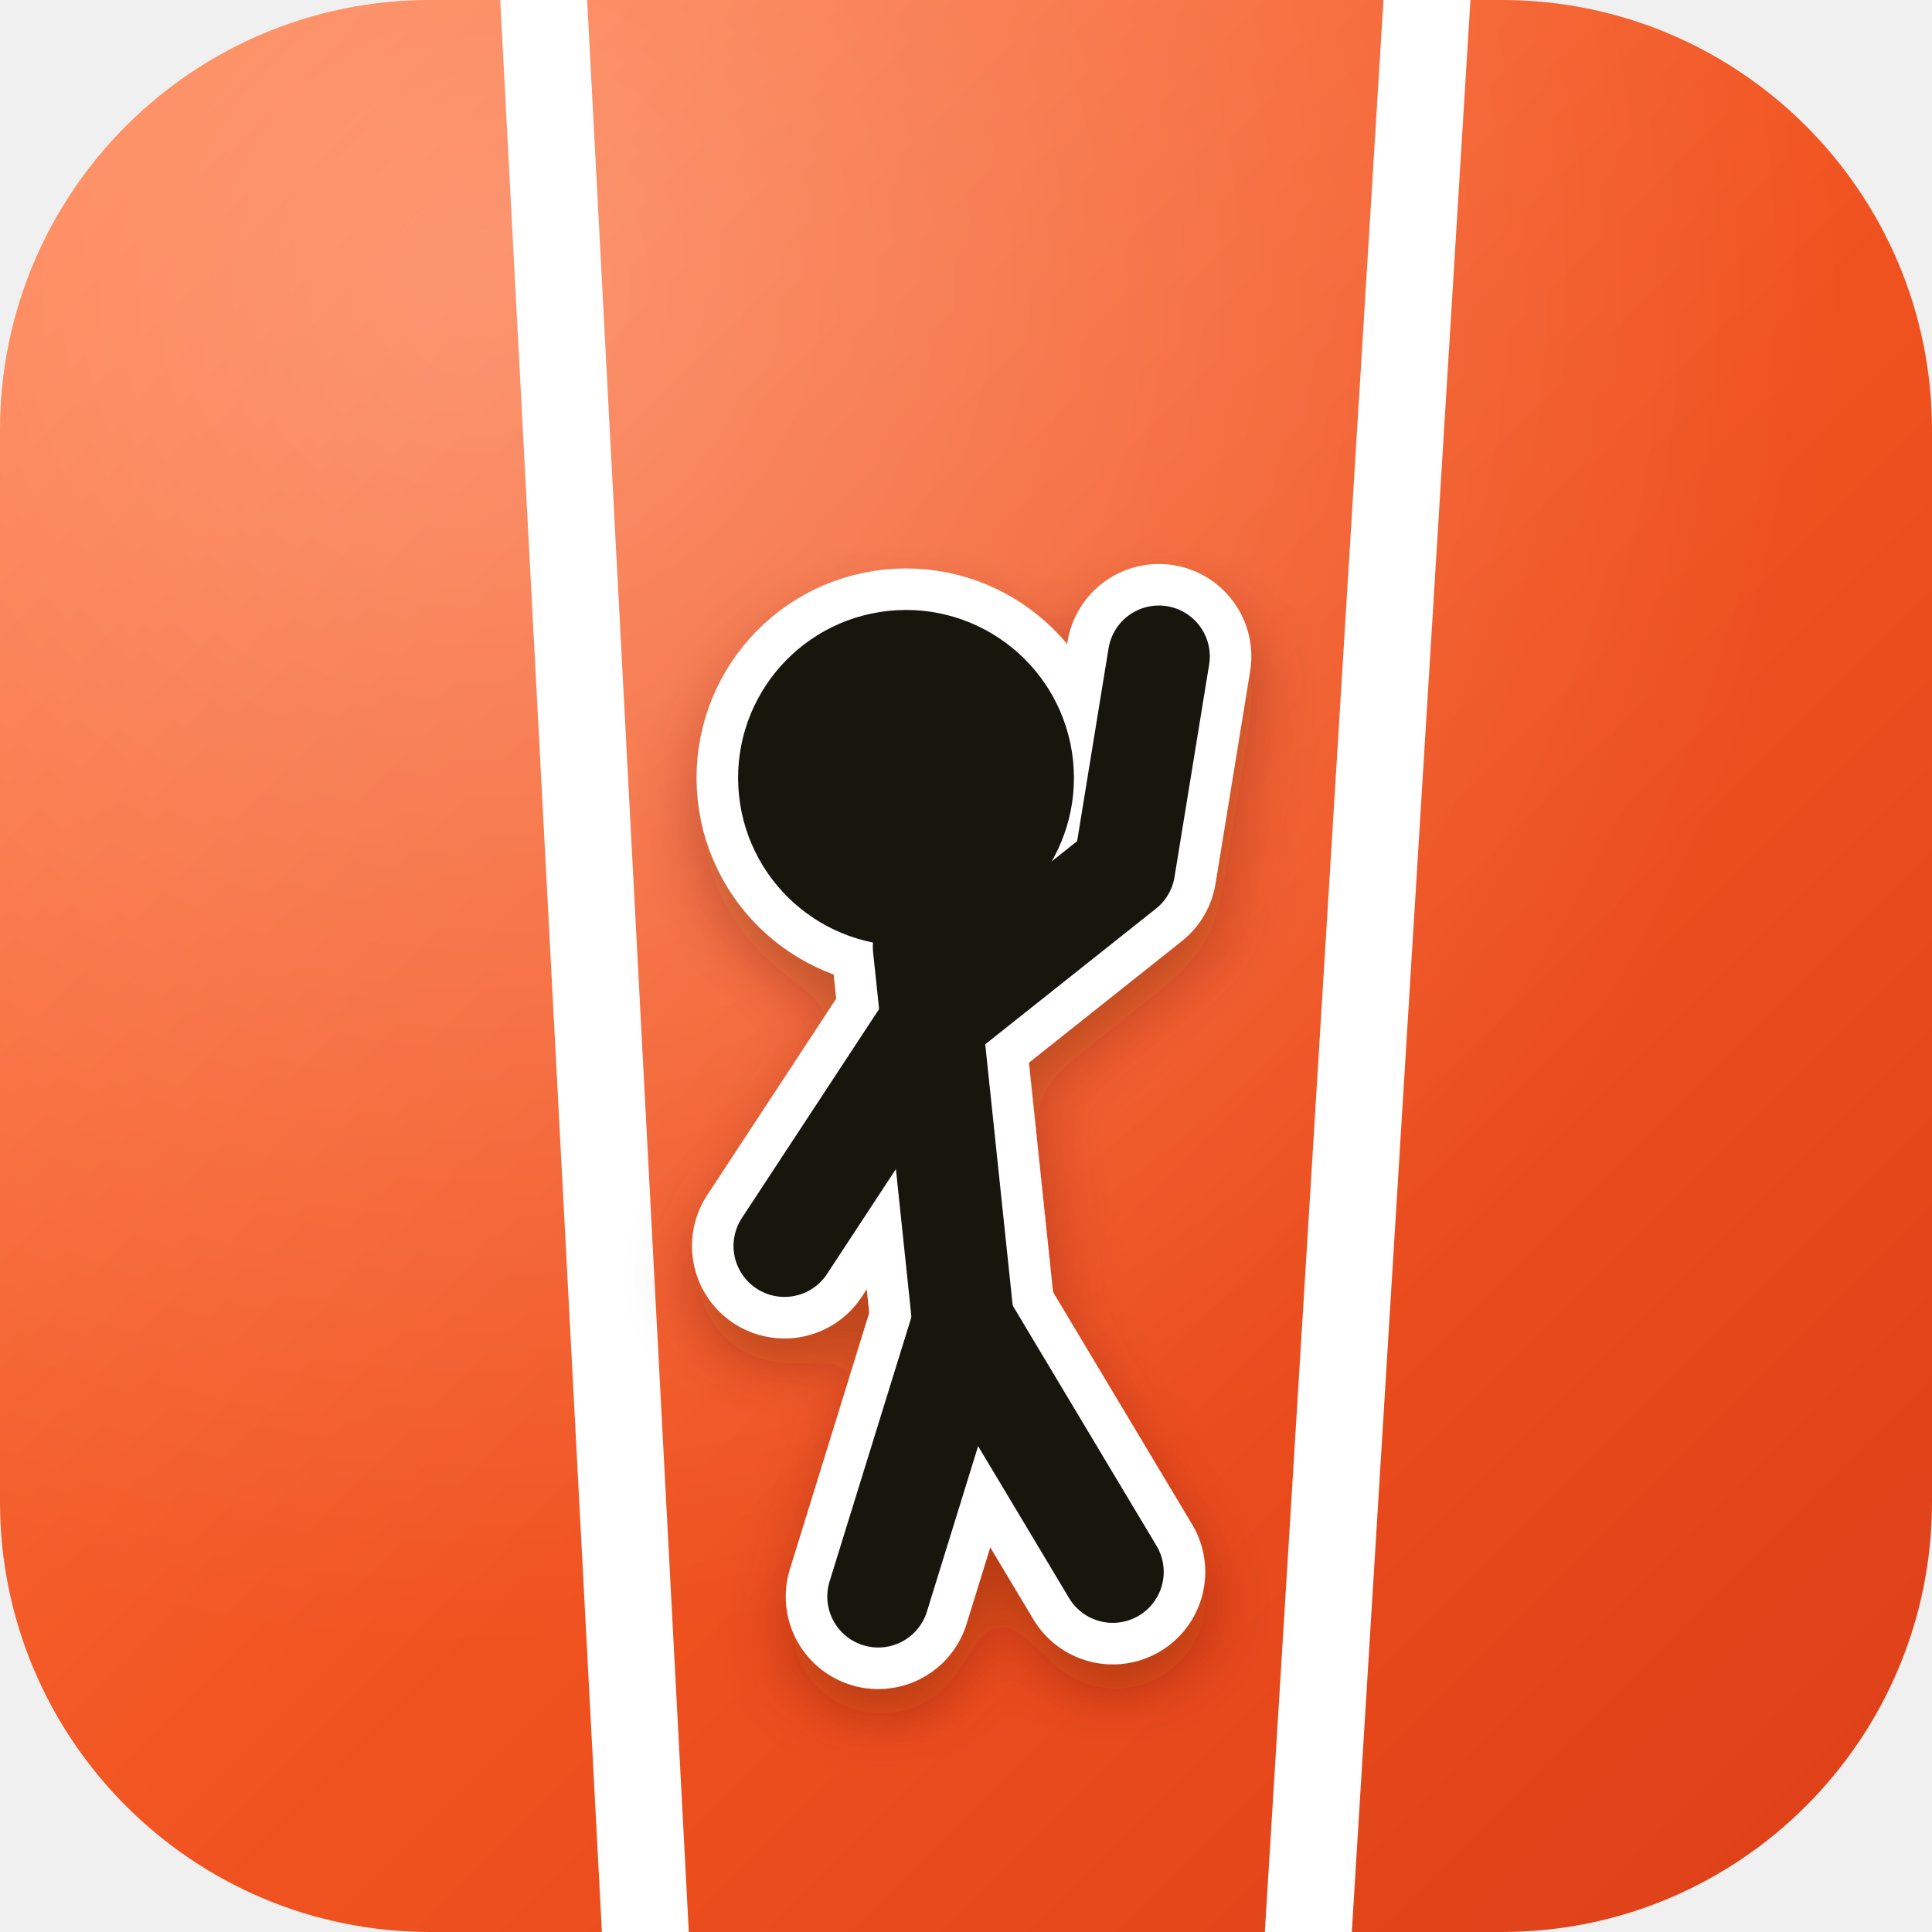
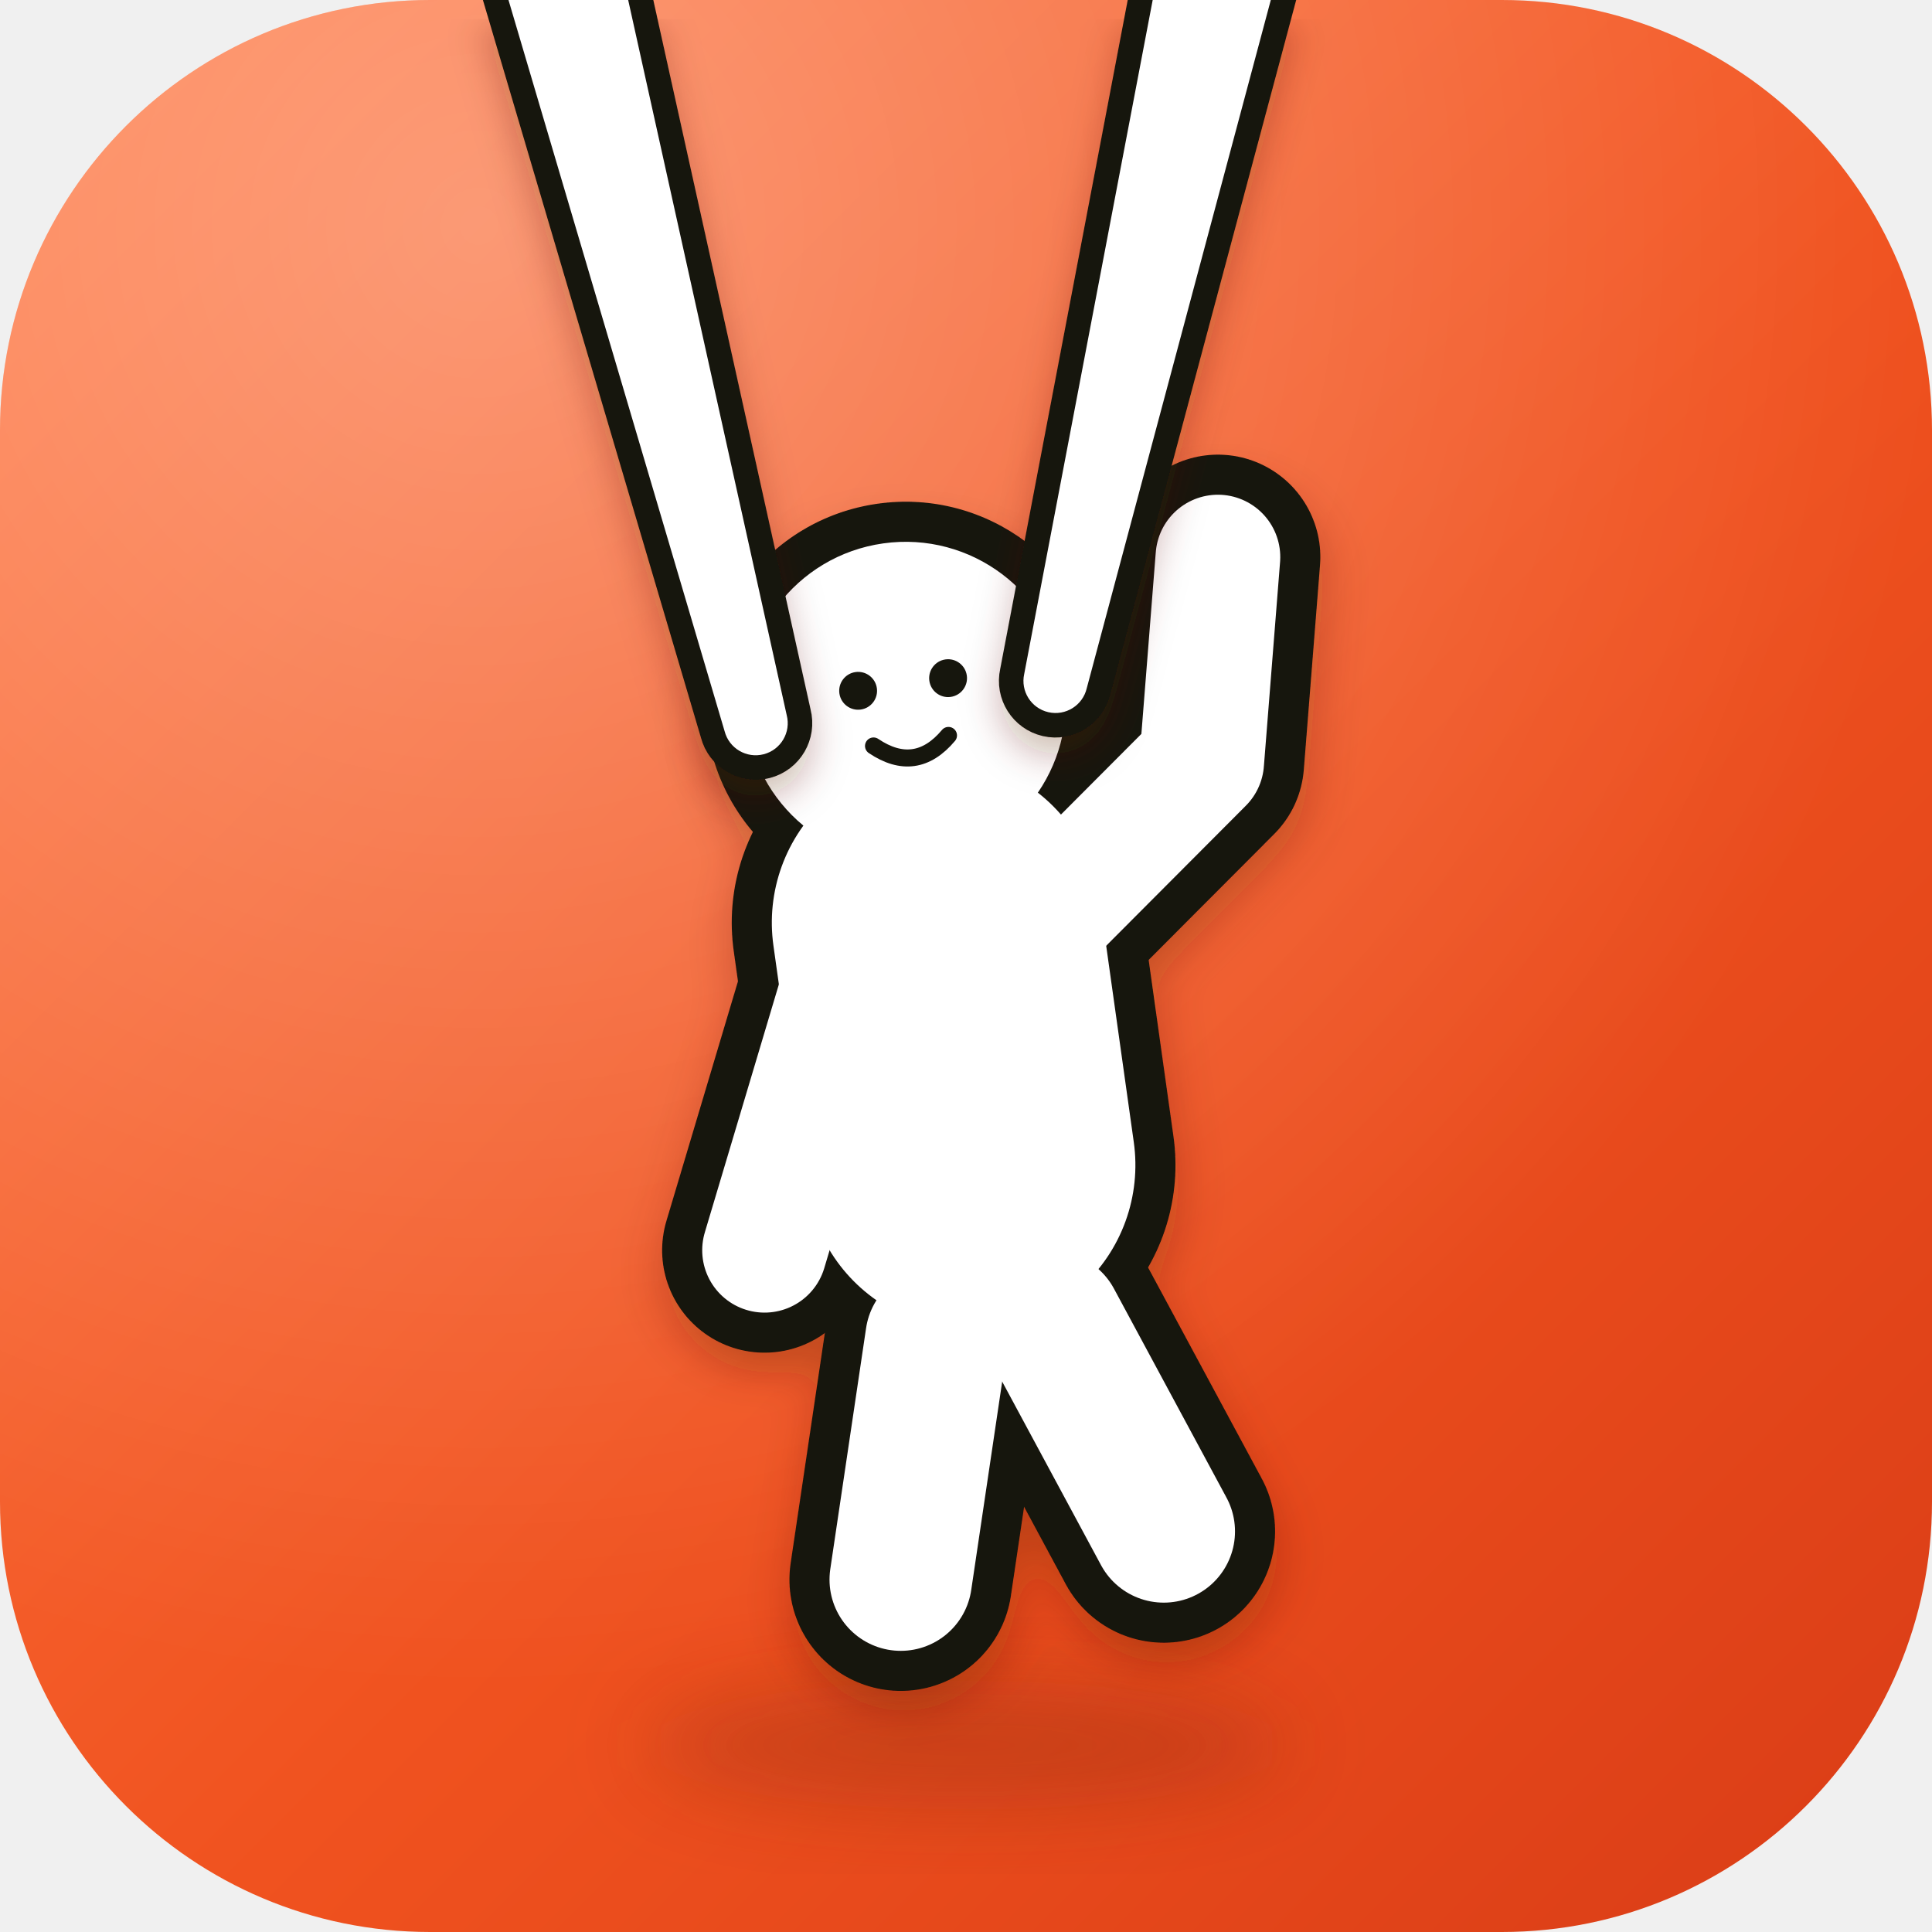
<svg xmlns="http://www.w3.org/2000/svg" viewBox="0 0 1024 1024" width="1024" height="1024">
  <defs>
    <linearGradient id="g2" x1="0" y1="0" x2="1" y2="1">
      <stop offset="0" stop-color="#FF7B47" />
      <stop offset=".55" stop-color="#F0521F" />
-       <stop offset="1" stop-color="#DC3E18" />
+       <stop offset="1" stop-color="#D93C16" />
    </linearGradient>
-     <radialGradient id="h2" cx=".25" cy=".15" r=".7">
-       <stop offset="0" stop-color="#fff" stop-opacity=".28" />
+     <radialGradient id="h2" cx=".25" cy=".12" r=".75">
+       <stop offset="0" stop-color="#fff" stop-opacity=".3" />
      <stop offset="1" stop-color="#fff" stop-opacity="0" />
    </radialGradient>
+     <linearGradient id="st2" x1="0" y1="0" x2="1" y2="0">
+       <stop offset="0" stop-color="#fff" />
+       <stop offset=".6" stop-color="#fff" />
+       <stop offset="1" stop-color="#FBE3D8" />
+     </linearGradient>
+     <filter id="b2" x="-50%" y="-50%" width="200%" height="200%">
+       <feGaussianBlur stdDeviation="22" />
+     </filter>
    <filter id="s2" x="-30%" y="-30%" width="160%" height="160%">
-       <feDropShadow dx="0" dy="16" stdDeviation="16" flood-color="#5a1a05" flood-opacity=".35" />
+       <feDropShadow dx="0" dy="10" stdDeviation="10" flood-color="#5a1a05" flood-opacity=".3" />
    </filter>
    <clipPath id="c2">
      <rect width="1024" height="1024" rx="228" />
    </clipPath>
  </defs>
  <rect width="1024" height="1024" rx="228" fill="url(#g2)" />
  <rect width="1024" height="1024" rx="228" fill="url(#h2)" />
  <g clip-path="url(#c2)">
-     <line x1="285" y1="-60" x2="345" y2="1080" stroke="#FFFFFF" stroke-width="46" stroke-linecap="round" />
-     <line x1="760" y1="-60" x2="690" y2="1080" stroke="#FFFFFF" stroke-width="46" stroke-linecap="round" />
-     <g filter="url(#s2)" transform="rotate(-6 512 600)">
-       <g fill="#FFFFFF" stroke="#FFFFFF" stroke-width="98" stroke-linecap="round" stroke-linejoin="round">
-         <circle cx="500" cy="410" r="62" />
-         <path d="M500 500 L500 700" fill="none" />
-         <path d="M500 540 L410 650" fill="none" />
-         <path d="M500 540 L610 470 L640 360" fill="none" />
-         <path d="M500 700 L440 840 M500 700 L565 840" fill="none" />
-       </g>
-       <g fill="#17130F" stroke="#17130F" stroke-width="54" stroke-linecap="round" stroke-linejoin="round">
-         <circle cx="500" cy="410" r="62" />
-         <path d="M500 500 L500 700" fill="none" />
-         <path d="M500 540 L410 650" fill="none" />
-         <path d="M500 540 L610 470 L640 360" fill="none" />
-         <path d="M500 700 L440 840 M500 700 L565 840" fill="none" />
-       </g>
+     <ellipse cx="512" cy="925" rx="170" ry="34" fill="#7a2408" opacity=".28" filter="url(#b2)" />
+     <g filter="url(#s2)" transform="rotate(-8 512 600) translate(512 600) scale(1.18) translate(-512 -600)">
+       <path d="M512 505 L512 615" fill="none" stroke="#17130F" stroke-width="184" stroke-linecap="round" stroke-linejoin="round" />
+       <path d="M470 520 L415 640" fill="none" stroke="#17130F" stroke-width="92" stroke-linecap="round" stroke-linejoin="round" />
+       <path d="M554 515 L640 450 L660 360" fill="none" stroke="#17130F" stroke-width="92" stroke-linecap="round" stroke-linejoin="round" />
+       <path d="M486 690 L455 795" fill="none" stroke="#17130F" stroke-width="100" stroke-linecap="round" stroke-linejoin="round" />
+       <path d="M538 690 L575 790" fill="none" stroke="#17130F" stroke-width="100" stroke-linecap="round" stroke-linejoin="round" />
+       <circle cx="512" cy="405" r="90" fill="#17130F" />
+       <path d="M512 505 L512 615" fill="none" stroke="#FFFFFF" stroke-width="148" stroke-linecap="round" stroke-linejoin="round" />
+       <path d="M470 520 L415 640" fill="none" stroke="#FFFFFF" stroke-width="56" stroke-linecap="round" stroke-linejoin="round" />
+       <path d="M554 515 L640 450 L660 360" fill="none" stroke="#FFFFFF" stroke-width="56" stroke-linecap="round" stroke-linejoin="round" />
+       <path d="M486 690 L455 795" fill="none" stroke="#FFFFFF" stroke-width="64" stroke-linecap="round" stroke-linejoin="round" />
+       <path d="M538 690 L575 790" fill="none" stroke="#FFFFFF" stroke-width="64" stroke-linecap="round" stroke-linejoin="round" />
+       <circle cx="512" cy="405" r="72" fill="#FFFFFF" />
+       <circle cx="491.6" cy="397" r="8.5" fill="#17130F" />
+       <circle cx="532.4" cy="397" r="8.5" fill="#17130F" />
+       <path d="M495 422.5 Q512 437.8 529 422.5" fill="none" stroke="#17130F" stroke-width="7.65" stroke-linecap="round" />
+     </g>
+     <g filter="url(#s2)">
+       <path d="M635.316,-127.803 L542.863,357.182 A17 17 0 0 0 576.007,364.762 L703.554,-112.197 Z" fill="#FFFFFF" stroke="#17130F" stroke-width="26" stroke-linejoin="round" paint-order="stroke" />
+       <path d="M236.629,-111.247 L384.057,387.558 A17 17 0 0 0 416.977,379.055 L304.405,-128.753 Z" fill="#FFFFFF" stroke="#17130F" stroke-width="26" stroke-linejoin="round" paint-order="stroke" />
    </g>
  </g>
</svg>
